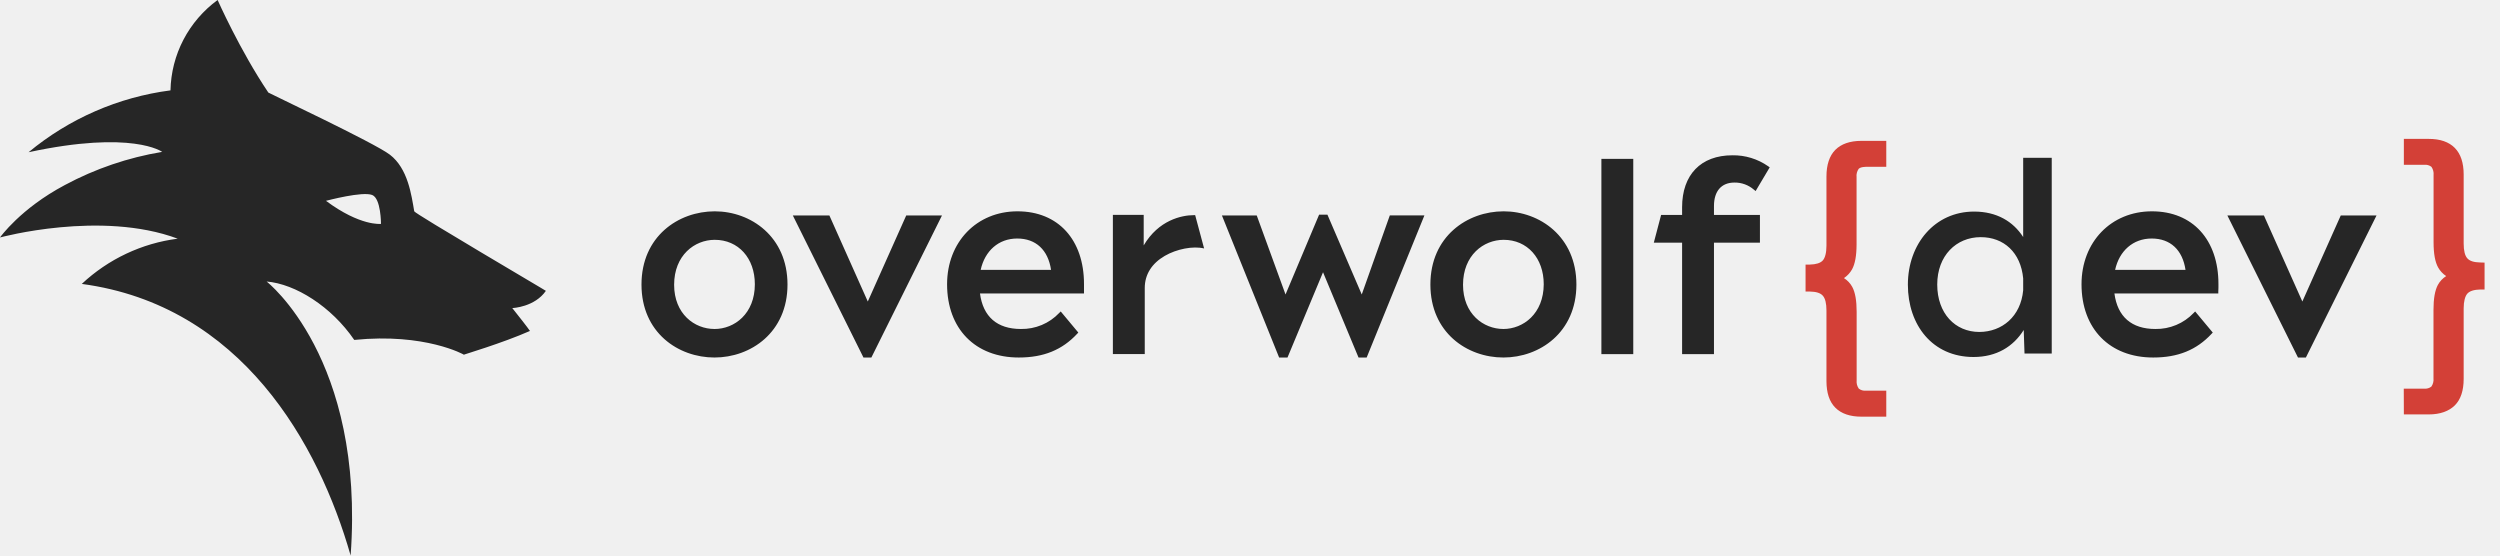
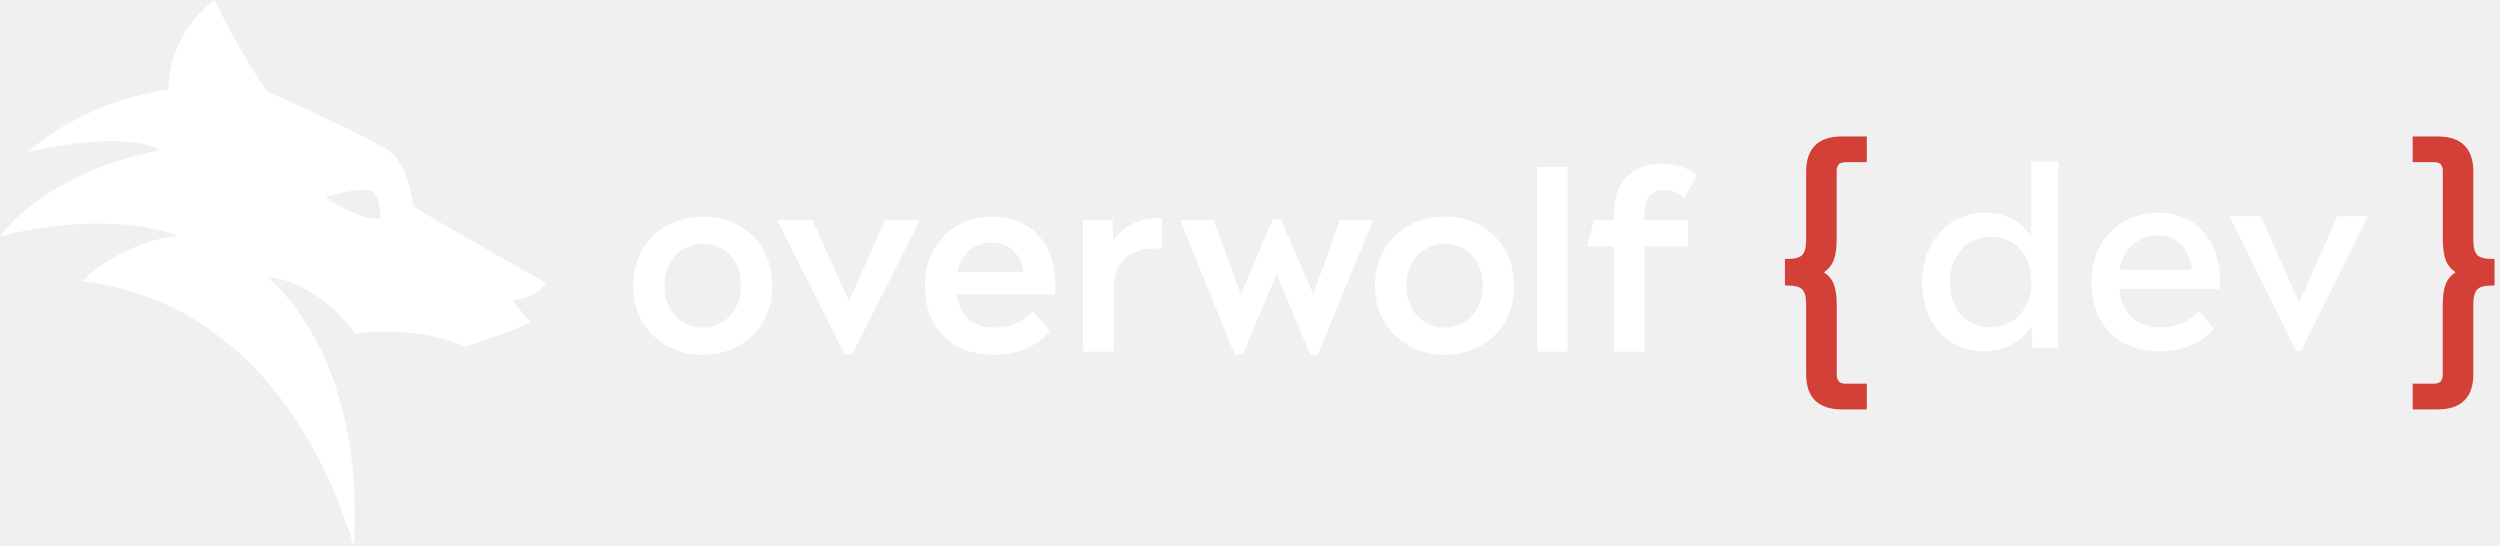
- <svg xmlns="http://www.w3.org/2000/svg" width="180" height="40" viewBox="0 0 180 40" fill="none">
-   <path d="M39.304 20.942C39.334 20.942 29.853 15.373 29.825 15.215C29.625 14.051 29.374 12.13 28.067 11.134C26.943 10.276 19.336 6.702 19.32 6.664C17.278 3.634 15.668 0 15.668 0C14.64 0.751 13.798 1.73 13.207 2.861C12.62 3.987 12.301 5.235 12.275 6.507C8.521 6.995 4.98 8.539 2.057 10.961C9.539 9.351 11.677 10.935 11.677 10.935C9.226 11.341 6.859 12.148 4.667 13.324C1.463 15.024 0 17.098 0 17.098C0 17.098 7.263 15.118 12.794 17.184C10.211 17.516 7.796 18.655 5.889 20.442C17.387 21.986 22.954 31.963 25.246 40C26.284 25.761 19.196 20.269 19.196 20.269C21.27 20.442 23.864 22.071 25.506 24.474C30.607 23.958 33.424 25.539 33.4 25.539C33.345 25.539 36.165 24.709 38.157 23.828C37.987 23.572 37.281 22.679 36.883 22.18C36.931 22.183 38.498 22.103 39.303 20.942H39.304ZM23.47 14.459C23.584 14.432 26.086 13.765 26.796 14.039C27.435 14.29 27.431 16.119 27.431 16.119C27.431 16.119 25.953 16.307 23.47 14.459V14.459ZM51.461 15.215C48.84 15.215 46.187 17.025 46.187 20.487C46.187 23.949 48.831 25.741 51.443 25.741C54.056 25.741 56.7 23.935 56.7 20.487C56.7 17.039 54.063 15.215 51.461 15.215V15.215ZM51.443 23.687C49.998 23.687 48.537 22.594 48.537 20.505C48.537 18.38 50.009 17.267 51.461 17.267C53.162 17.267 54.349 18.584 54.349 20.467C54.349 22.582 52.886 23.688 51.443 23.688V23.687ZM108.264 15.215C105.642 15.215 102.988 17.025 102.988 20.487C102.988 23.949 105.634 25.741 108.244 25.741C110.854 25.741 113.501 23.935 113.501 20.487C113.501 17.039 110.858 15.215 108.264 15.215ZM108.244 23.687C106.802 23.687 105.338 22.594 105.338 20.505C105.338 18.38 106.811 17.267 108.264 17.267C109.964 17.267 111.149 18.584 111.149 20.467C111.14 22.582 109.679 23.688 108.234 23.688H108.244V23.687ZM62.739 25.741H62.167L62.13 25.662L57.083 15.512H59.715L62.481 21.709L65.249 15.512H67.823L62.739 25.741H62.739ZM73.353 25.741C70.218 25.741 68.19 23.672 68.19 20.467C68.19 17.424 70.322 15.215 73.259 15.215C76.196 15.215 78.048 17.269 78.048 20.45V21.131H70.559C70.78 22.804 71.794 23.687 73.502 23.687C74.018 23.696 74.529 23.599 75.005 23.4C75.48 23.202 75.908 22.907 76.263 22.533L76.372 22.425L77.639 23.945L77.555 24.033C76.477 25.194 75.138 25.741 73.353 25.741V25.741ZM70.609 19.431H75.675C75.464 17.994 74.582 17.173 73.239 17.173C71.896 17.173 70.908 18.064 70.609 19.431ZM155.032 25.741C151.897 25.741 149.869 23.672 149.869 20.467C149.869 17.424 152 15.215 154.938 15.215C157.876 15.215 159.728 17.269 159.728 20.45V20.713C159.728 20.804 159.718 20.897 159.718 20.989V21.131H152.238C152.46 22.804 153.476 23.687 155.184 23.687C155.699 23.696 156.21 23.598 156.686 23.399C157.16 23.201 157.589 22.906 157.944 22.533L158.051 22.425L159.319 23.945L159.235 24.033C158.155 25.194 156.822 25.741 155.032 25.741V25.741ZM152.288 19.431H157.357C157.145 17.994 156.266 17.173 154.922 17.173C153.579 17.173 152.587 18.064 152.288 19.431V19.431ZM98.4 25.741H97.814L95.258 19.601L92.7 25.741H92.097L87.978 15.512H90.485L92.558 21.202L94.975 15.457H95.575L98.046 21.202L100.066 15.511H102.557L98.4 25.741ZM86.052 15.491H85.962C85.07 15.491 83.415 15.853 82.346 17.669V15.47H80.127V25.491H82.422V20.738C82.422 19.758 82.933 18.966 83.861 18.425C84.719 17.925 85.908 17.695 86.696 17.889L86.052 15.491ZM123.406 25.497H121.111V17.47H119.075L119.6 15.474H121.111V14.924C121.111 12.579 122.464 11.181 124.731 11.181C125.653 11.166 126.556 11.443 127.313 11.973L127.419 12.049L126.405 13.756L126.278 13.653C125.889 13.318 125.393 13.137 124.881 13.144C123.943 13.144 123.406 13.758 123.406 14.831V15.477H126.715V17.47H123.406V25.497V25.497ZM117.595 25.497H115.3V11.437H117.595V25.497ZM147.725 25.456H145.765L145.708 23.759C144.957 24.959 143.747 25.704 142.093 25.704C139.136 25.704 137.367 23.396 137.367 20.497C137.367 17.56 139.307 15.233 142.133 15.233C143.766 15.233 144.939 15.94 145.669 17.065V11.364H147.725V25.456V25.456ZM145.669 20.901V20.045C145.496 18.176 144.272 17.075 142.612 17.075C140.846 17.075 139.481 18.41 139.481 20.487C139.481 22.564 140.768 23.901 142.516 23.901C144.15 23.891 145.496 22.787 145.669 20.897V20.901ZM166.024 25.741H165.455L165.415 25.662L160.37 15.512H163.001L165.769 21.709L168.535 15.512H171.111L166.024 25.741V25.741Z" fill="#262626" />
-   <path d="M135.812 30H134.018C133.198 30 132.566 29.781 132.139 29.349C131.713 28.919 131.505 28.277 131.505 27.433V22.35C131.505 21.84 131.416 21.483 131.239 21.286C131.061 21.089 130.76 21.001 130.311 20.991H130V19.049H130.311C130.76 19.038 131.071 18.939 131.239 18.754C131.406 18.569 131.505 18.201 131.505 17.689V12.71C131.505 11.865 131.719 11.221 132.139 10.793C132.561 10.365 133.198 10.142 134.018 10.142H135.812V12.008H134.546C134.297 12.008 133.978 12.008 133.824 12.157C133.702 12.332 133.649 12.543 133.673 12.752V17.579C133.673 18.405 133.565 19 133.346 19.398C133.204 19.647 133.006 19.86 132.766 20.023C133.018 20.183 133.224 20.402 133.364 20.66C133.575 21.054 133.679 21.642 133.679 22.453V27.382C133.656 27.591 133.71 27.802 133.83 27.977C133.902 28.035 133.984 28.078 134.073 28.104C134.162 28.129 134.255 28.137 134.347 28.126H135.812V29.999V30ZM173.071 27.982H174.541C174.727 28.002 174.913 27.949 175.059 27.835C175.179 27.659 175.233 27.449 175.211 27.24V22.311C175.211 21.5 175.315 20.912 175.526 20.515C175.665 20.259 175.871 20.039 176.124 19.878C175.882 19.718 175.684 19.504 175.544 19.254C175.324 18.856 175.217 18.261 175.217 17.437V12.608C175.239 12.399 175.185 12.189 175.065 12.013C174.993 11.956 174.91 11.914 174.821 11.889C174.732 11.863 174.639 11.856 174.547 11.866H173.078V10H174.872C175.691 10 176.323 10.218 176.748 10.652C177.172 11.084 177.384 11.723 177.384 12.568V17.538C177.384 18.049 177.473 18.408 177.651 18.604C177.829 18.8 178.13 18.888 178.578 18.898L178.889 18.908V20.844H178.578C178.13 20.855 177.817 20.954 177.651 21.139C177.485 21.324 177.384 21.693 177.384 22.204V27.278C177.384 28.122 177.171 28.766 176.748 29.186C176.325 29.606 175.691 29.838 174.872 29.838H173.078L173.071 27.982V27.982Z" fill="#D34037" />
+ <svg xmlns="http://www.w3.org/2000/svg" width="229" height="50" viewBox="0 0 229 50" fill="none">
+   <path fill-rule="evenodd" clip-rule="evenodd" d="M48.018 24.793L48.017 24.792C44.586 22.838 37.901 19.031 37.874 18.881C37.857 18.791 37.84 18.697 37.822 18.599L37.822 18.597C37.552 17.13 37.15 14.946 35.581 13.781C34.478 12.969 28.515 10.211 25.778 8.945C24.942 8.558 24.407 8.31 24.402 8.3C22.612 5.652 21.026 2.878 19.657 0C18.357 0.958 17.299 2.196 16.566 3.618C15.834 5.04 15.445 6.608 15.431 8.2C10.656 8.87 6.174 10.856 2.51 13.926C12.013 11.795 14.75 13.76 14.75 13.76C11.639 14.302 8.641 15.345 5.878 16.846C1.827 19.026 0 21.643 0 21.643C0 21.643 9.199 19.069 16.259 21.573C12.967 22.028 9.906 23.492 7.518 25.756C22.15 27.53 29.366 39.958 32.403 50C33.519 32.139 24.432 25.356 24.432 25.356C27.071 25.541 30.389 27.549 32.512 30.536C38.905 29.831 42.499 31.715 42.558 31.762C42.568 31.755 42.714 31.708 42.962 31.627C43.958 31.304 46.594 30.448 48.576 29.554C48.36 29.234 47.449 28.126 46.931 27.506C47.002 27.511 48.993 27.396 50 25.927C50.01 25.927 49.21 25.472 48.018 24.793ZM29.851 18.006C30.323 17.882 33.159 17.136 34.007 17.451C34.83 17.754 34.846 20.046 34.846 20.046C34.846 20.046 32.968 20.304 29.789 18.022L29.805 18.018L29.849 18.007L29.851 18.006Z" fill="white" />
+   <path d="M146.013 20.152H147.836V19.505C147.836 18.116 148.233 16.986 148.993 16.201C149.755 15.416 150.86 15 152.229 15C153.473 15 154.488 15.348 155.361 15.951L155.5 16.048L154.26 18.118L154.095 17.99C153.6 17.609 153.07 17.402 152.411 17.402C151.86 17.402 151.424 17.573 151.125 17.892C150.824 18.213 150.639 18.707 150.639 19.393V20.152H154.643V22.576H150.639V32.209H147.836V22.576H145.37L146.013 20.152Z" fill="white" />
+   <path d="M143.6 15.291H140.797V32.209H143.6V15.291Z" fill="white" />
+   <path d="M120.012 32.455H120.738L125.777 20.152H122.735L120.301 26.957L117.323 20.085H116.577L113.664 26.957L111.165 20.152H108.102L113.095 32.455H113.844L116.928 25.11L120.012 32.455Z" fill="white" />
+   <path fill-rule="evenodd" clip-rule="evenodd" d="M106.252 22.778L106.449 22.791V19.973H106.265C104.824 19.973 103.123 20.355 101.972 22.05L101.917 20.152H99.21V32.209H102.013V26.382C102.013 24.843 102.593 23.924 103.39 23.397C104.2 22.862 105.262 22.712 106.252 22.778Z" fill="white" />
+   <path fill-rule="evenodd" clip-rule="evenodd" d="M88.689 29.193C88.129 28.693 87.757 27.954 87.621 26.967H96.652V26.785C96.652 26.679 96.658 26.577 96.663 26.47L96.664 26.468C96.669 26.363 96.675 26.253 96.675 26.136C96.675 24.163 96.084 22.586 95.053 21.501C94.021 20.415 92.565 19.839 90.872 19.839C87.517 19.839 84.727 22.294 84.727 26.158C84.727 28.123 85.355 29.712 86.461 30.811C87.568 31.91 89.137 32.5 90.986 32.5C93.099 32.5 94.743 31.88 96.081 30.448L96.189 30.331L94.639 28.489L94.496 28.627C93.461 29.625 92.438 30.009 91.168 30.009C90.121 30.009 89.287 29.727 88.689 29.193ZM90.849 22.218C91.715 22.218 92.393 22.504 92.881 22.997C93.334 23.455 93.634 24.105 93.756 24.901H87.683C88.05 23.26 89.267 22.218 90.849 22.218Z" fill="white" />
+   <path fill-rule="evenodd" clip-rule="evenodd" d="M77.359 32.455H78.066L84.255 20.152H81.085L77.769 27.569L74.409 20.152H71.195L77.359 32.455Z" fill="white" />
+   <path fill-rule="evenodd" clip-rule="evenodd" d="M125.948 26.18C125.948 30.144 128.954 32.5 132.321 32.5C135.734 32.5 138.693 30.12 138.693 26.18C138.693 22.173 135.711 19.839 132.343 19.839C128.931 19.839 125.948 22.195 125.948 26.18ZM135.821 26.158C135.821 28.595 134.147 30.009 132.321 30.009C130.45 30.009 128.82 28.596 128.82 26.18C128.82 23.744 130.494 22.33 132.343 22.33C134.213 22.33 135.821 23.742 135.821 26.158Z" fill="white" />
+   <path fill-rule="evenodd" clip-rule="evenodd" d="M58 26.18C58 30.144 61.005 32.5 64.372 32.5C67.786 32.5 70.744 30.12 70.744 26.18C70.744 22.173 67.762 19.839 64.395 19.839C60.982 19.839 58 22.195 58 26.18ZM67.873 26.158C67.873 28.595 66.198 30.009 64.372 30.009C62.501 30.009 60.871 28.596 60.871 26.18C60.871 23.744 62.545 22.33 64.395 22.33C66.264 22.33 67.873 23.742 67.873 26.158Z" fill="white" />
+   <path d="M171 37.5H168.684C167.627 37.5 166.811 37.224 166.261 36.681C165.71 36.138 165.443 35.331 165.443 34.267V27.869C165.443 27.225 165.327 26.776 165.098 26.529C164.869 26.281 164.48 26.171 163.901 26.156H163.5V23.714H163.901C164.48 23.699 164.882 23.575 165.098 23.342C165.314 23.109 165.443 22.645 165.443 22.001V15.733C165.443 14.669 165.718 13.857 166.261 13.319C166.804 12.781 167.627 12.5 168.684 12.5H171V14.849H169.366C169.045 14.849 168.633 14.849 168.435 15.036C168.278 15.257 168.208 15.522 168.239 15.786V21.862C168.239 22.902 168.1 23.651 167.817 24.153C167.635 24.465 167.379 24.734 167.069 24.939C167.394 25.141 167.66 25.417 167.84 25.741C168.113 26.238 168.247 26.978 168.247 27.999V34.205C168.218 34.468 168.287 34.733 168.443 34.954C168.534 35.026 168.64 35.08 168.755 35.112C168.87 35.144 168.99 35.154 169.109 35.142H171V37.5Z" fill="#D34037" />
+   <path d="M188.528 14.786V31.875H186.169L186.1 29.817C185.198 31.274 183.741 32.176 181.753 32.176C178.191 32.176 176.064 29.378 176.064 25.863C176.064 22.301 178.399 19.48 181.799 19.48C183.764 19.48 185.175 20.336 186.054 21.7V14.786H188.528ZM182.261 29.979C184.227 29.979 185.846 28.637 186.054 26.348V25.308C185.846 23.041 184.366 21.7 182.377 21.7C180.249 21.7 178.608 23.319 178.608 25.839C178.608 28.383 180.157 29.979 182.261 29.979ZM203.35 25.793C203.35 26.024 203.327 26.233 203.327 26.464H194.123C194.354 28.776 195.742 29.979 197.939 29.979C199.28 29.979 200.367 29.562 201.454 28.499L202.795 30.117C201.477 31.551 199.858 32.176 197.754 32.176C194.077 32.176 191.579 29.794 191.579 25.816C191.579 21.931 194.331 19.48 197.638 19.48C200.991 19.48 203.35 21.793 203.35 25.793ZM197.615 21.561C195.834 21.561 194.493 22.81 194.169 24.706H200.783C200.575 22.81 199.465 21.561 197.615 21.561ZM216.898 19.804L210.793 32.129H210.308L204.226 19.804H207.07L210.608 27.736L214.1 19.804H216.898Z" fill="white" />
+   <path d="M221 37.5H223.316C224.373 37.5 225.189 37.224 225.739 36.681C226.29 36.138 226.557 35.331 226.557 34.267V27.869C226.557 27.225 226.673 26.776 226.902 26.529C227.131 26.281 227.52 26.171 228.099 26.156H228.5V23.714H228.099C227.52 23.699 227.118 23.575 226.902 23.342C226.686 23.109 226.557 22.645 226.557 22.001V15.733C226.557 14.669 226.282 13.857 225.739 13.319C225.196 12.781 224.373 12.5 223.316 12.5H221V14.849H222.634C222.955 14.849 223.367 14.849 223.565 15.036C223.722 15.257 223.792 15.522 223.761 15.786V21.862C223.761 22.902 223.9 23.651 224.183 24.153C224.365 24.465 224.621 24.734 224.931 24.939C224.606 25.141 224.34 25.417 224.16 25.741C223.887 26.238 223.753 26.978 223.753 27.999V34.205C223.782 34.468 223.713 34.733 223.557 34.954C223.466 35.026 223.36 35.08 223.245 35.112C223.13 35.144 223.01 35.154 222.891 35.142H221V37.5Z" fill="#D34037" />
</svg>
